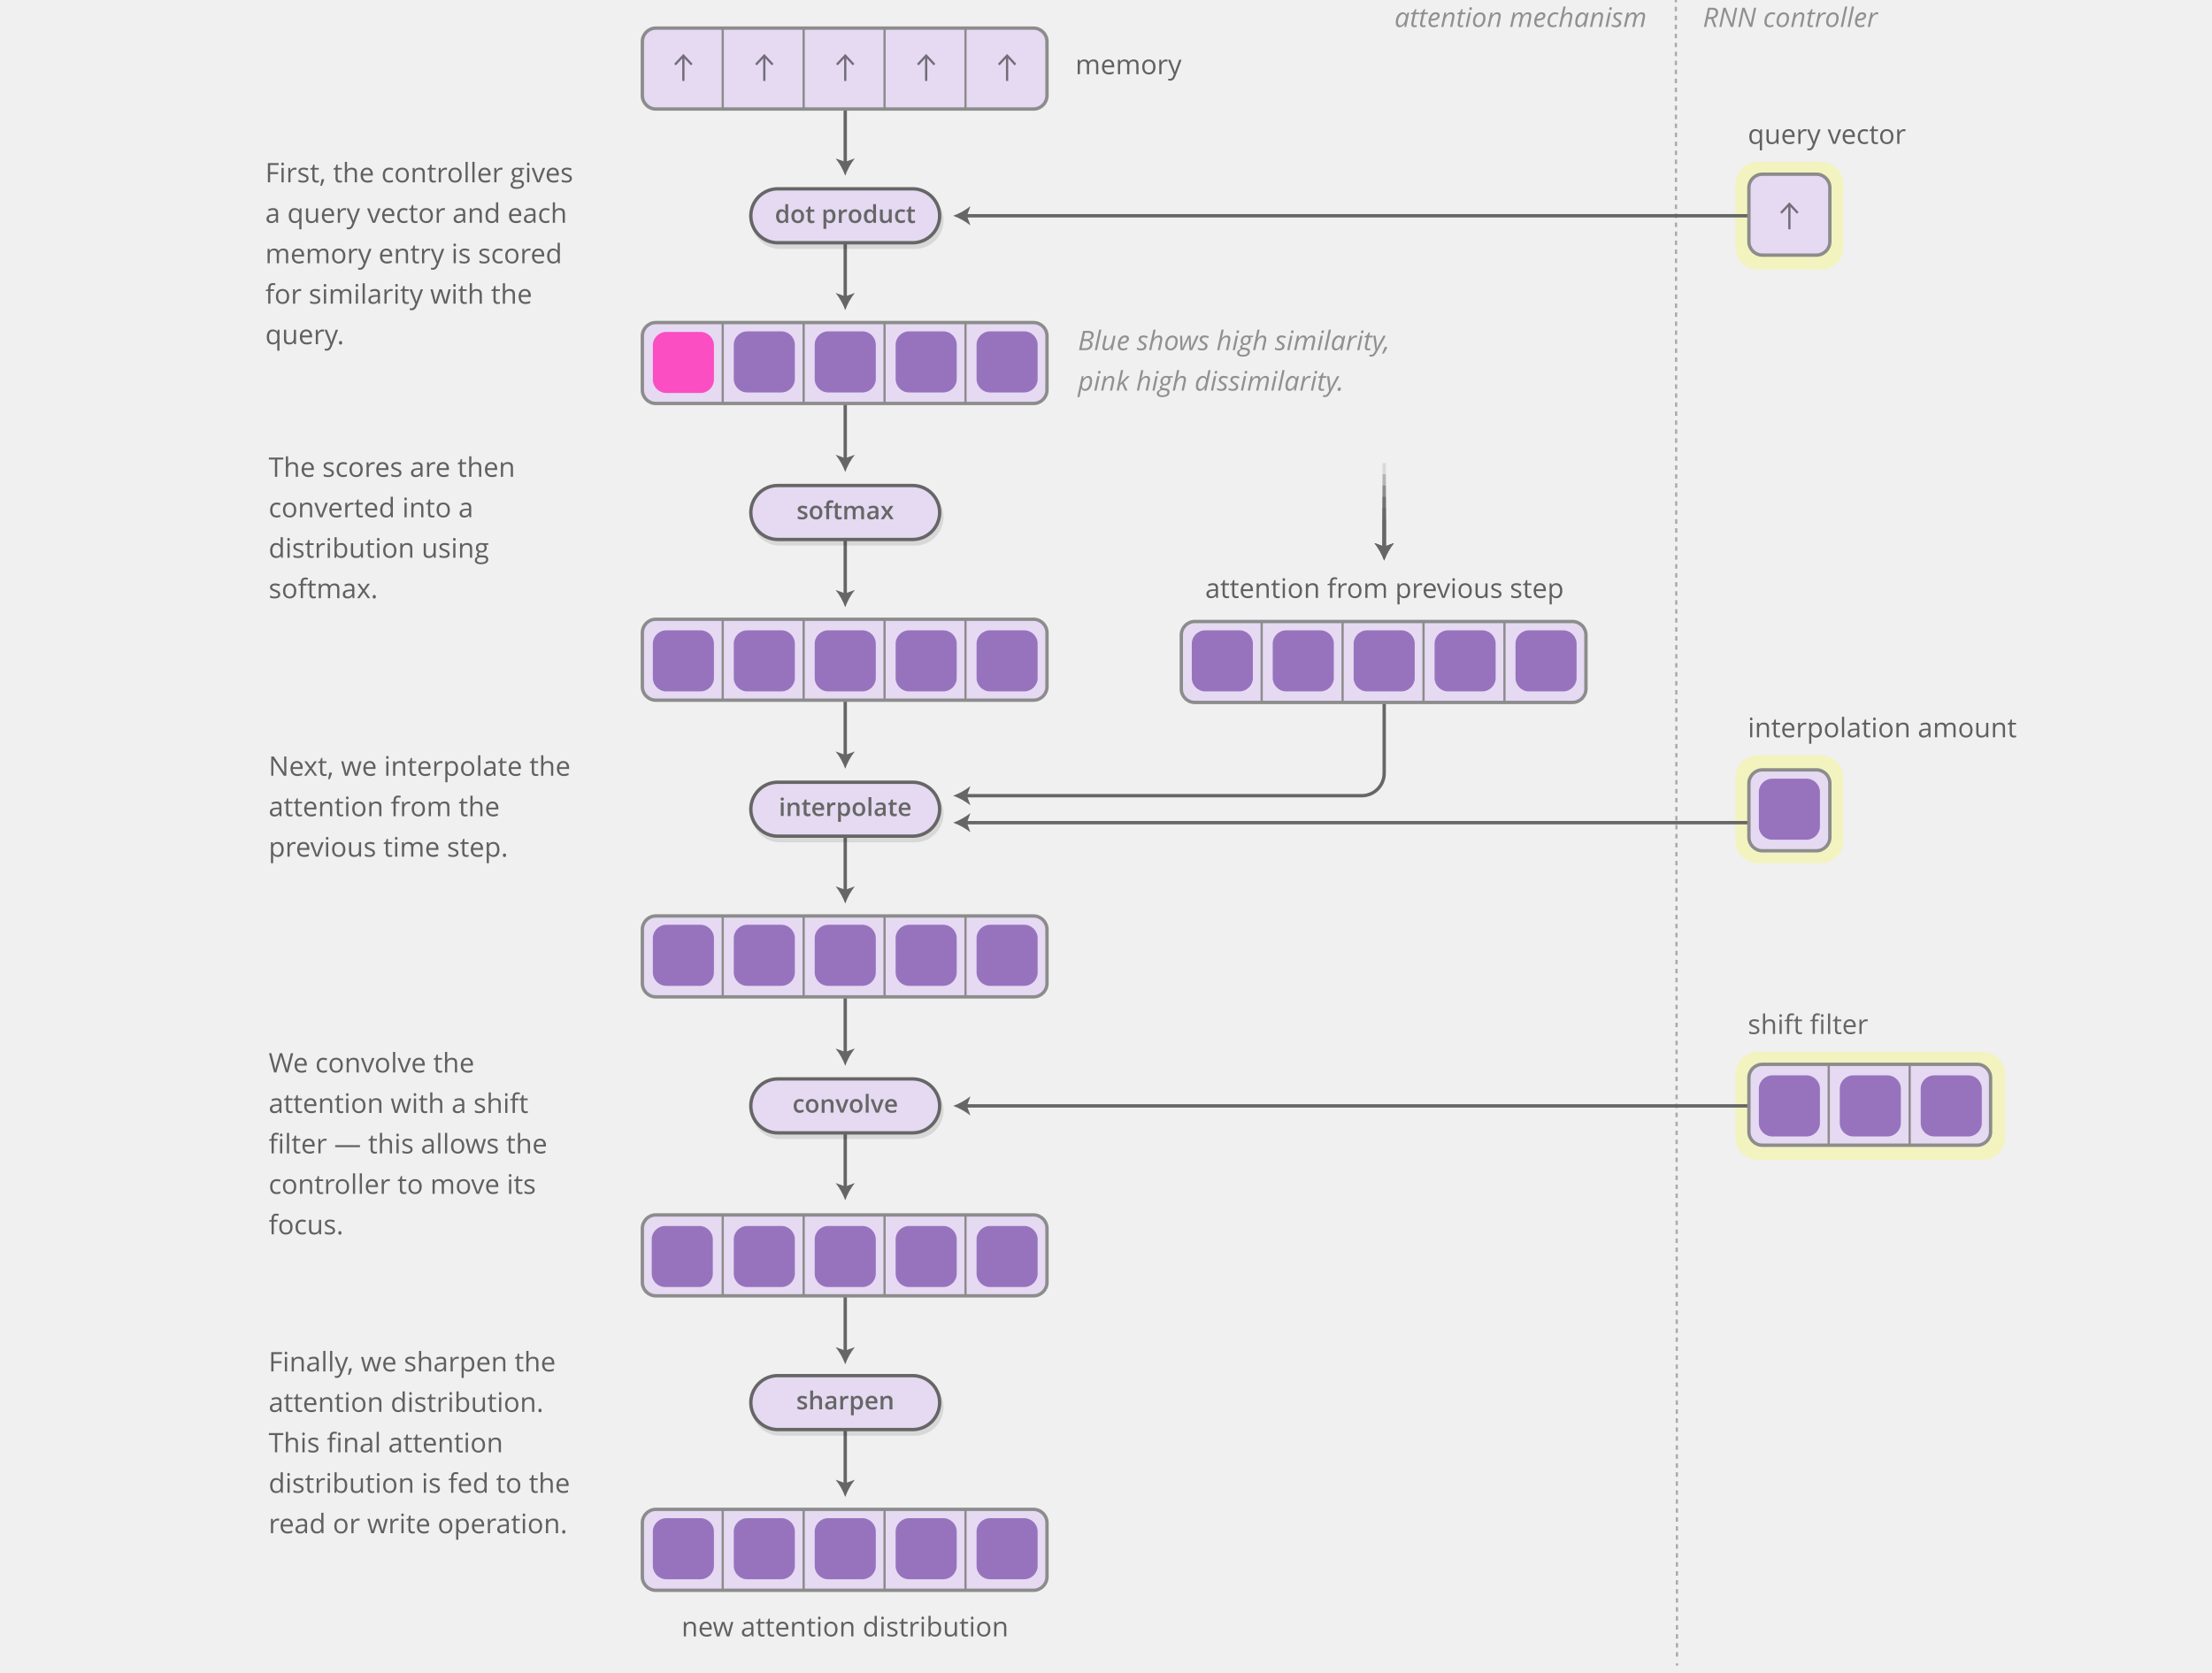
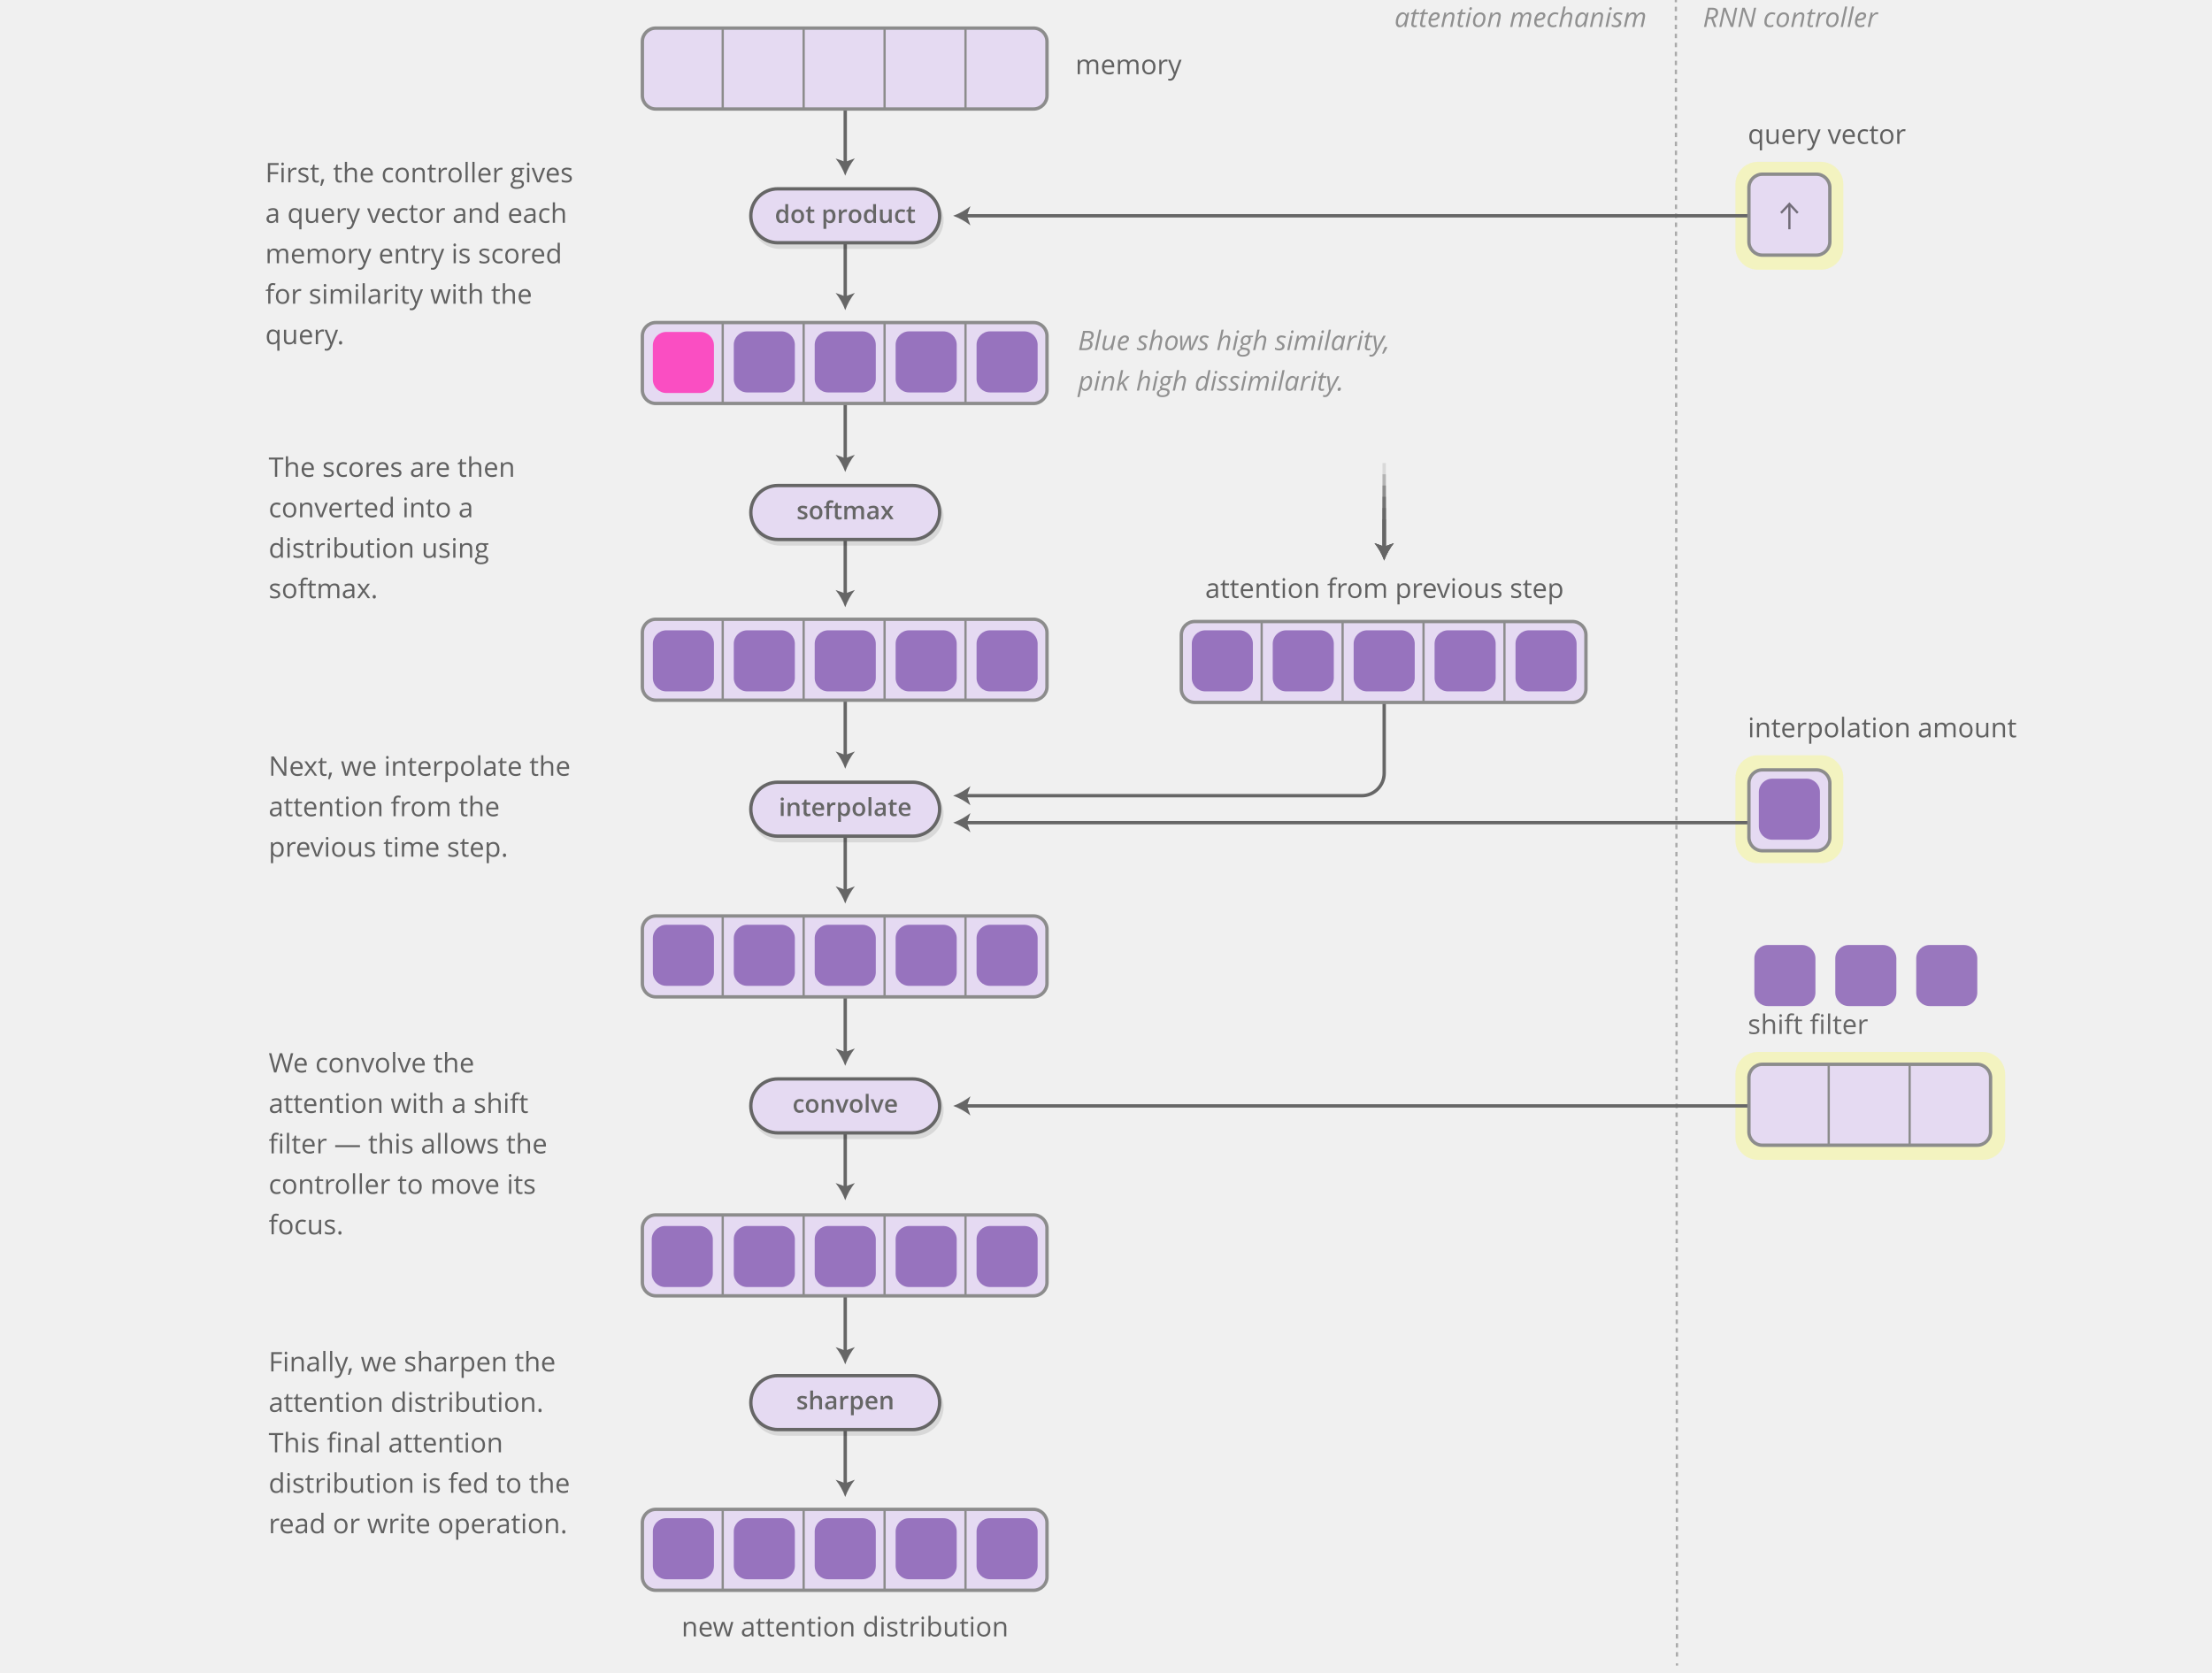
<svg xmlns="http://www.w3.org/2000/svg" xmlns:xlink="http://www.w3.org/1999/xlink" id="background" width="984" height="744" viewBox="0 0 984 744">
  <defs>
    <symbol id="array-5" data-name="array-5" viewBox="0 0 181.5 37.5">
      <rect x="0.75" y="0.75" width="180" height="36" rx="6" ry="6" fill="#e5daf2" stroke="#8c8c8c" stroke-miterlimit="10" stroke-width="1.5" />
      <line x1="36.5" y1="36.75" x2="36.5" y2="0.75" fill="none" stroke="#8c8c8c" stroke-miterlimit="10" />
      <line x1="72.5" y1="36.75" x2="72.5" y2="0.75" fill="none" stroke="#8c8c8c" stroke-miterlimit="10" />
      <line x1="108.5" y1="36.75" x2="108.5" y2="0.75" fill="none" stroke="#8c8c8c" stroke-miterlimit="10" />
      <line x1="144.5" y1="36.75" x2="144.5" y2="0.75" fill="none" stroke="#8c8c8c" stroke-miterlimit="10" />
    </symbol>
    <symbol id="array-1" data-name="array-1" viewBox="0 0 37.5 37.5">
      <rect x="0.75" y="0.75" width="36" height="36" rx="6" ry="6" fill="#e5daf2" stroke="#8c8c8c" stroke-miterlimit="10" stroke-width="1.5" />
    </symbol>
    <symbol id="array-3" data-name="array-3" viewBox="0 0 109 37.5">
      <rect x="0.75" y="0.75" width="107.5" height="36" rx="6" ry="6" fill="#e5daf2" stroke="#8c8c8c" stroke-miterlimit="10" stroke-width="1.5" />
      <line x1="36.25" y1="36.75" x2="36.25" y2="0.75" fill="none" stroke="#8c8c8c" stroke-miterlimit="10" />
      <line x1="72.25" y1="36.75" x2="72.25" y2="0.75" fill="none" stroke="#8c8c8c" stroke-miterlimit="10" />
    </symbol>
    <symbol id="array-negative-value" data-name="array-negative-value" viewBox="0 0 36 36">
      <rect width="36" height="36" fill="#0080f7" opacity="0" />
      <rect x="4.42" y="4.42" width="27.17" height="27.17" rx="6" ry="6" fill="#ff2bb6" opacity="0.8" />
    </symbol>
    <symbol id="array-positive-value" data-name="array-positive-value" viewBox="0 0 36 36">
      <rect width="36" height="36" fill="#0080f7" opacity="0" />
      <rect x="4.42" y="4.42" width="27.17" height="27.17" rx="6" ry="6" fill="#8359b2" opacity="0.8" />
    </symbol>
    <symbol id="array-vector" data-name="array-vector" viewBox="0 0 36 36">
      <rect width="36" height="36" fill="#d8c2f2" opacity="0" />
      <g opacity="0.5">
        <g>
          <line x1="18" y1="24" x2="18" y2="13.08" fill="none" stroke="#000" stroke-miterlimit="10" />
          <polygon points="22.09 16.4 21.36 17.08 18 13.47 14.64 17.08 13.91 16.4 18 12 22.09 16.4" />
        </g>
      </g>
    </symbol>
  </defs>
  <g id="_Group_" data-name="&lt;Group&gt;" opacity="0.2">
    <rect x="772" y="72" width="48" height="48" rx="10" ry="10" opacity="0.04" />
    <rect x="772" y="72" width="48" height="48" rx="10" ry="10" fill="#ff0" />
  </g>
  <g id="_Group_2" data-name="&lt;Group&gt;" opacity="0.2">
    <rect x="772" y="336" width="48" height="48" rx="10" ry="10" opacity="0.04" />
    <rect x="772" y="336" width="48" height="48" rx="10" ry="10" fill="#ff0" />
  </g>
  <g id="_Group_3" data-name="&lt;Group&gt;" opacity="0.2">
    <rect x="772" y="468" width="120" height="48" rx="10" ry="10" opacity="0.04" />
    <rect x="772" y="468" width="120" height="48" rx="10" ry="10" fill="#ff0" />
  </g>
  <g>
    <line x1="745.5" x2="746" y2="741" fill="#fff" />
    <g>
      <line x1="745.5" x2="745.5" y2="1" fill="none" stroke="#aaa" stroke-miterlimit="10" />
      <line x1="745.5" y1="3" x2="746" y2="739" fill="none" stroke="#aaa" stroke-miterlimit="10" stroke-dasharray="2 2" />
      <line x1="746" y1="740" x2="746" y2="741" fill="none" stroke="#aaa" stroke-miterlimit="10" />
    </g>
  </g>
  <g>
    <g opacity="0">
      <g>
        <line x1="615.75" y1="201" x2="615.75" y2="243.92" fill="none" stroke="#666" stroke-miterlimit="10" stroke-width="1.5" />
        <path d="M615.75,249.35a27.2,27.2,0,0,0-4.28-7.69l4.28,1.55,4.28-1.55A27.18,27.18,0,0,0,615.75,249.35Z" fill="#666" />
      </g>
    </g>
    <g opacity="0.17">
      <g>
        <line x1="615.75" y1="206" x2="615.75" y2="243.92" fill="none" stroke="#666" stroke-miterlimit="10" stroke-width="1.5" />
        <path d="M615.75,249.35a27.2,27.2,0,0,0-4.28-7.69l4.28,1.55,4.28-1.55A27.18,27.18,0,0,0,615.75,249.35Z" fill="#666" />
      </g>
    </g>
    <g opacity="0.33">
      <g>
        <line x1="615.75" y1="211" x2="615.75" y2="243.92" fill="none" stroke="#666" stroke-miterlimit="10" stroke-width="1.5" />
        <path d="M615.75,249.35a27.2,27.2,0,0,0-4.28-7.69l4.28,1.55,4.28-1.55A27.18,27.18,0,0,0,615.75,249.35Z" fill="#666" />
      </g>
    </g>
    <g opacity="0.5">
      <g>
        <line x1="615.75" y1="216" x2="615.75" y2="243.92" fill="none" stroke="#666" stroke-miterlimit="10" stroke-width="1.5" />
        <path d="M615.75,249.35a27.2,27.2,0,0,0-4.28-7.69l4.28,1.55,4.28-1.55A27.18,27.18,0,0,0,615.75,249.35Z" fill="#666" />
      </g>
    </g>
    <g opacity="0.67">
      <g>
        <line x1="615.75" y1="221" x2="615.75" y2="243.92" fill="none" stroke="#666" stroke-miterlimit="10" stroke-width="1.5" />
        <path d="M615.75,249.35a27.2,27.2,0,0,0-4.28-7.69l4.28,1.55,4.28-1.55A27.18,27.18,0,0,0,615.75,249.35Z" fill="#666" />
      </g>
    </g>
    <g opacity="0.83">
      <g>
        <line x1="615.75" y1="226" x2="615.75" y2="243.92" fill="none" stroke="#666" stroke-miterlimit="10" stroke-width="1.5" />
        <path d="M615.75,249.35a27.2,27.2,0,0,0-4.28-7.69l4.28,1.55,4.28-1.55A27.18,27.18,0,0,0,615.75,249.35Z" fill="#666" />
      </g>
    </g>
    <g>
      <line x1="615.75" y1="231" x2="615.75" y2="243.92" fill="none" stroke="#666" stroke-miterlimit="10" stroke-width="1.5" />
      <path d="M615.75,249.35a27.2,27.2,0,0,0-4.28-7.69l4.28,1.55,4.28-1.55A27.18,27.18,0,0,0,615.75,249.35Z" fill="#666" />
    </g>
  </g>
  <g>
    <g>
      <line x1="376" y1="48" x2="376" y2="72.75" fill="none" stroke="#666" stroke-miterlimit="10" stroke-width="1.5" />
      <path d="M376,78.18a27.2,27.2,0,0,0-4.28-7.69L376,72l4.28-1.55A27.17,27.17,0,0,0,376,78.18Z" fill="#666" />
    </g>
    <g>
      <line x1="777.5" y1="96" x2="429.43" y2="96" fill="none" stroke="#666" stroke-miterlimit="10" stroke-width="1.5" />
      <path d="M424,96a27.2,27.2,0,0,0,7.69-4.28L430.14,96l1.55,4.28A27.18,27.18,0,0,0,424,96Z" fill="#666" />
    </g>
    <g>
      <line x1="777.5" y1="366" x2="429.43" y2="366" fill="none" stroke="#666" stroke-miterlimit="10" stroke-width="1.5" />
      <path d="M424,366a27.2,27.2,0,0,0,7.69-4.28L430.14,366l1.55,4.28A27.18,27.18,0,0,0,424,366Z" fill="#666" />
    </g>
    <g>
      <line x1="777.5" y1="492" x2="429.43" y2="492" fill="none" stroke="#666" stroke-miterlimit="10" stroke-width="1.5" />
      <path d="M424,492a27.2,27.2,0,0,0,7.69-4.28L430.14,492l1.55,4.28A27.18,27.18,0,0,0,424,492Z" fill="#666" />
    </g>
    <g>
      <line x1="376" y1="107.82" x2="376" y2="132.57" fill="none" stroke="#666" stroke-miterlimit="10" stroke-width="1.5" />
      <path d="M376,138a27.2,27.2,0,0,0-4.28-7.69l4.28,1.55,4.28-1.55A27.18,27.18,0,0,0,376,138Z" fill="#666" />
    </g>
    <g>
      <line x1="376" y1="179.82" x2="376" y2="204.57" fill="none" stroke="#666" stroke-miterlimit="10" stroke-width="1.5" />
      <path d="M376,210a27.2,27.2,0,0,0-4.28-7.69l4.28,1.55,4.28-1.55A27.17,27.17,0,0,0,376,210Z" fill="#666" />
    </g>
    <g>
      <line x1="376" y1="240" x2="376" y2="264.75" fill="none" stroke="#666" stroke-miterlimit="10" stroke-width="1.5" />
      <path d="M376,270.18a27.2,27.2,0,0,0-4.28-7.69L376,264l4.28-1.55A27.18,27.18,0,0,0,376,270.18Z" fill="#666" />
    </g>
    <g>
      <line x1="376" y1="311.82" x2="376" y2="336.57" fill="none" stroke="#666" stroke-miterlimit="10" stroke-width="1.5" />
      <path d="M376,342a27.2,27.2,0,0,0-4.28-7.69l4.28,1.55,4.28-1.55A27.18,27.18,0,0,0,376,342Z" fill="#666" />
    </g>
    <g>
      <line x1="376" y1="371.82" x2="376" y2="396.57" fill="none" stroke="#666" stroke-miterlimit="10" stroke-width="1.5" />
      <path d="M376,402a27.2,27.2,0,0,0-4.28-7.69l4.28,1.55,4.28-1.55A27.18,27.18,0,0,0,376,402Z" fill="#666" />
    </g>
    <g>
      <line x1="376" y1="444" x2="376" y2="468.75" fill="none" stroke="#666" stroke-miterlimit="10" stroke-width="1.5" />
      <path d="M376,474.18a27.2,27.2,0,0,0-4.28-7.69L376,468l4.28-1.55A27.18,27.18,0,0,0,376,474.18Z" fill="#666" />
    </g>
    <g>
      <line x1="376" y1="503.82" x2="376" y2="528.57" fill="none" stroke="#666" stroke-miterlimit="10" stroke-width="1.5" />
      <path d="M376,534a27.2,27.2,0,0,0-4.28-7.69l4.28,1.55,4.28-1.55A27.18,27.18,0,0,0,376,534Z" fill="#666" />
    </g>
    <g>
      <line x1="376" y1="576.82" x2="376" y2="601.57" fill="none" stroke="#666" stroke-miterlimit="10" stroke-width="1.5" />
      <path d="M376,607a27.2,27.2,0,0,0-4.28-7.69l4.28,1.55,4.28-1.55A27.18,27.18,0,0,0,376,607Z" fill="#666" />
    </g>
    <g>
      <line x1="376" y1="635.82" x2="376" y2="660.57" fill="none" stroke="#666" stroke-miterlimit="10" stroke-width="1.5" />
      <path d="M376,666a27.2,27.2,0,0,0-4.28-7.69l4.28,1.55,4.28-1.55A27.18,27.18,0,0,0,376,666Z" fill="#666" />
    </g>
    <g>
      <path d="M615.75,312v32a10,10,0,0,1-10,10H429.43" fill="none" stroke="#666" stroke-miterlimit="10" stroke-width="1.5" />
      <path d="M424,354a27.2,27.2,0,0,0,7.69-4.28L430.14,354l1.55,4.28A27.18,27.18,0,0,0,424,354Z" fill="#666" />
    </g>
  </g>
  <g>
    <g opacity="0.1">
      <rect x="335" y="614" width="84" height="24" rx="12" ry="12" />
      <rect x="335" y="614" width="84" height="24" rx="12" ry="12" fill="none" stroke="#000" stroke-miterlimit="10" stroke-width="1.5" />
    </g>
    <g>
      <rect x="334" y="612" width="84" height="24" rx="12" ry="12" fill="#e5daf2" />
      <rect x="334" y="612" width="84" height="24" rx="12" ry="12" fill="none" stroke="#666" stroke-miterlimit="10" stroke-width="1.5" />
    </g>
  </g>
  <g>
    <g opacity="0.1">
      <rect x="335" y="482" width="84" height="24" rx="12" ry="12" />
      <rect x="335" y="482" width="84" height="24" rx="12" ry="12" fill="none" stroke="#000" stroke-miterlimit="10" stroke-width="1.5" />
    </g>
    <g>
      <rect x="334" y="480" width="84" height="24" rx="12" ry="12" fill="#e5daf2" />
      <rect x="334" y="480" width="84" height="24" rx="12" ry="12" fill="none" stroke="#666" stroke-miterlimit="10" stroke-width="1.5" />
    </g>
  </g>
  <g>
    <g opacity="0.1">
      <rect x="335" y="350" width="84" height="24" rx="12" ry="12" />
      <rect x="335" y="350" width="84" height="24" rx="12" ry="12" fill="none" stroke="#000" stroke-miterlimit="10" stroke-width="1.5" />
    </g>
    <g>
      <rect x="334" y="348" width="84" height="24" rx="12" ry="12" fill="#e5daf2" />
      <rect x="334" y="348" width="84" height="24" rx="12" ry="12" fill="none" stroke="#666" stroke-miterlimit="10" stroke-width="1.5" />
    </g>
  </g>
  <g>
    <g opacity="0.1">
      <rect x="335" y="218" width="84" height="24" rx="12" ry="12" />
      <rect x="335" y="218" width="84" height="24" rx="12" ry="12" fill="none" stroke="#000" stroke-miterlimit="10" stroke-width="1.5" />
    </g>
    <g>
      <rect x="334" y="216" width="84" height="24" rx="12" ry="12" fill="#e5daf2" />
      <rect x="334" y="216" width="84" height="24" rx="12" ry="12" fill="none" stroke="#666" stroke-miterlimit="10" stroke-width="1.5" />
    </g>
  </g>
  <g>
    <g opacity="0.1">
      <rect x="335" y="86" width="84" height="24" rx="12" ry="12" />
      <rect x="335" y="86" width="84" height="24" rx="12" ry="12" fill="none" stroke="#000" stroke-miterlimit="10" stroke-width="1.5" />
    </g>
    <g>
      <rect x="334" y="84" width="84" height="24" rx="12" ry="12" fill="#e5daf2" />
      <rect x="334" y="84" width="84" height="24" rx="12" ry="12" fill="none" stroke="#666" stroke-miterlimit="10" stroke-width="1.5" />
    </g>
  </g>
  <use id="array-5-3" data-name="array-5" width="181.5" height="37.5" transform="translate(285 274.75)" xlink:href="#array-5" />
  <use width="181.5" height="37.5" transform="translate(524.75 275.75)" xlink:href="#array-5" />
  <use width="181.5" height="37.5" transform="translate(285 406.75)" xlink:href="#array-5" />
  <use id="array-5-10" data-name="array-5" width="181.5" height="37.5" transform="translate(285 539.75)" xlink:href="#array-5" />
  <use width="181.5" height="37.5" transform="translate(285 670.75)" xlink:href="#array-5" />
  <use width="37.5" height="37.5" transform="translate(777.25 341.75)" xlink:href="#array-1" />
  <use id="array-3-3" data-name="array-3" width="109" height="37.5" transform="translate(777.25 472.75)" xlink:href="#array-3" />
  <use width="181.5" height="37.5" transform="translate(285 142.75)" xlink:href="#array-5" />
  <g id="dot">
    <use width="36" height="36" transform="translate(286 143.25)" xlink:href="#array-negative-value" />
    <use width="36" height="36" transform="translate(322 143)" xlink:href="#array-positive-value" />
    <use width="36" height="36" transform="translate(358 143)" xlink:href="#array-positive-value" />
    <use width="36" height="36" transform="translate(394 143)" xlink:href="#array-positive-value" />
    <use width="36" height="36" transform="translate(430 143)" xlink:href="#array-positive-value" />
  </g>
  <use id="array-5-17" data-name="array-5" width="181.5" height="37.5" transform="translate(285 11.75)" xlink:href="#array-5" />
  <g id="softmax">
    <use width="36" height="36" transform="translate(286 276)" xlink:href="#array-positive-value" />
    <use width="36" height="36" transform="translate(322 276)" xlink:href="#array-positive-value" />
    <use width="36" height="36" transform="translate(358 276)" xlink:href="#array-positive-value" />
    <use width="36" height="36" transform="translate(394 276)" xlink:href="#array-positive-value" />
    <use id="array-positive-value-19" data-name="array-positive-value" width="36" height="36" transform="translate(430 276)" xlink:href="#array-positive-value" />
  </g>
  <g id="shift">
-     <use width="36" height="36" transform="translate(778 474)" xlink:href="#array-positive-value" />
-     <use width="36" height="36" transform="translate(814 474)" xlink:href="#array-positive-value" />
-     <use width="36" height="36" transform="translate(850 474)" xlink:href="#array-positive-value" />
+     <use width="36" height="36" transform="translate(776 416)" xlink:href="#array-positive-value" />
+     <use width="36" height="36" transform="translate(812 416)" xlink:href="#array-positive-value" />
+     <use width="36" height="36" transform="translate(848 416)" xlink:href="#array-positive-value" />
  </g>
  <use id="interpolate-amount" width="36" height="36" transform="translate(778 342)" xlink:href="#array-positive-value" />
  <g id="previous">
    <use width="36" height="36" transform="translate(525.75 276)" xlink:href="#array-positive-value" />
    <use width="36" height="36" transform="translate(561.75 276)" xlink:href="#array-positive-value" />
    <use width="36" height="36" transform="translate(597.75 276)" xlink:href="#array-positive-value" />
    <use width="36" height="36" transform="translate(633.75 276)" xlink:href="#array-positive-value" />
    <use width="36" height="36" transform="translate(669.75 276)" xlink:href="#array-positive-value" />
  </g>
  <g id="interpolate">
    <use width="36" height="36" transform="translate(286 407)" xlink:href="#array-positive-value" />
    <use width="36" height="36" transform="translate(322 407)" xlink:href="#array-positive-value" />
    <use width="36" height="36" transform="translate(358 407)" xlink:href="#array-positive-value" />
    <use width="36" height="36" transform="translate(394 407)" xlink:href="#array-positive-value" />
    <use width="36" height="36" transform="translate(430 407)" xlink:href="#array-positive-value" />
  </g>
  <g id="convolve">
    <use width="36" height="36" transform="translate(285.5 541)" xlink:href="#array-positive-value" />
    <use width="36" height="36" transform="translate(322 541)" xlink:href="#array-positive-value" />
    <use width="36" height="36" transform="translate(358 541)" xlink:href="#array-positive-value" />
    <use width="36" height="36" transform="translate(394 541)" xlink:href="#array-positive-value" />
    <use width="36" height="36" transform="translate(430 541)" xlink:href="#array-positive-value" />
  </g>
  <g id="new-attention">
    <use width="36" height="36" transform="translate(286 671)" xlink:href="#array-positive-value" />
    <use width="36" height="36" transform="translate(322 671)" xlink:href="#array-positive-value" />
    <use width="36" height="36" transform="translate(358 671)" xlink:href="#array-positive-value" />
    <use width="36" height="36" transform="translate(394 671)" xlink:href="#array-positive-value" />
    <use width="36" height="36" transform="translate(430 671)" xlink:href="#array-positive-value" />
  </g>
  <use width="37.5" height="37.5" transform="translate(777.25 76.75)" xlink:href="#array-1" />
  <g opacity="0.6">
    <text transform="translate(118 81.12)" font-size="12" font-family="Open Sans">First, the controller gives <tspan x="0" y="18">a query vector and each </tspan>
      <tspan x="0" y="36">memory entry is scored </tspan>
      <tspan x="0" y="54">for similarity with the </tspan>
      <tspan x="0" y="72">query.</tspan>
    </text>
  </g>
  <g opacity="0.6">
    <text transform="translate(119.5 212.12)" font-size="12" font-family="Open Sans">The scores are then <tspan x="0" y="18">converted into a </tspan>
      <tspan x="0" y="36">distribution using </tspan>
      <tspan x="0" y="54">softmax.</tspan>
    </text>
  </g>
  <g opacity="0.6">
    <text transform="translate(119.5 345.12)" font-size="12" font-family="Open Sans">Next, we interpolate the <tspan x="0" y="18">attention from the </tspan>
      <tspan x="0" y="36">previous time step. </tspan>
    </text>
  </g>
  <g opacity="0.6">
    <text transform="translate(119.5 477.12)" font-size="12" font-family="Open Sans">We convolve the <tspan x="0" y="18">attention with a shift </tspan>
      <tspan x="0" y="36">filter — this allows the </tspan>
      <tspan x="0" y="54">controller to move its </tspan>
      <tspan x="0" y="72">focus.</tspan>
    </text>
  </g>
  <g opacity="0.6">
    <text transform="translate(119.5 610.12)" font-size="12" font-family="Open Sans">Finally, we sharpen the <tspan x="0" y="18">attention distribution. </tspan>
      <tspan x="0" y="36">This final attention </tspan>
      <tspan x="0" y="54">distribution is fed to the </tspan>
      <tspan x="0" y="72">read or write operation.</tspan>
    </text>
  </g>
  <g>
    <path d="M347.26,355.49a0.7,0.7,0,0,1,.19-0.52,0.72,0.72,0,0,1,.53-0.18,0.71,0.71,0,0,1,.52.18,0.7,0.7,0,0,1,.19.52,0.68,0.68,0,0,1-.19.51,0.7,0.7,0,0,1-.52.19,0.71,0.71,0,0,1-.53-0.19A0.68,0.68,0,0,1,347.26,355.49ZM348.6,363h-1.26v-5.94h1.26V363Z" fill="#666" />
    <path d="M355.63,363h-1.27v-3.65a1.6,1.6,0,0,0-.28-1,1.07,1.07,0,0,0-.88-0.34,1.4,1.4,0,0,0-1.17.47,2.61,2.61,0,0,0-.37,1.58v3H350.4v-5.94h1l0.18,0.78h0.06a1.75,1.75,0,0,1,.76-0.66,2.55,2.55,0,0,1,1.1-.23,1.91,1.91,0,0,1,2.14,2.18V363Z" fill="#666" />
    <path d="M359.6,362.09a3.07,3.07,0,0,0,.92-0.14v1a2.49,2.49,0,0,1-.54.15,3.73,3.73,0,0,1-.68.06,1.63,1.63,0,0,1-1.79-1.89V358h-0.81v-0.56l0.87-.46,0.43-1.26h0.78v1.32h1.69v1h-1.69v3.18a0.89,0.89,0,0,0,.23.67A0.83,0.83,0,0,0,359.6,362.09Z" fill="#666" />
    <path d="M364.3,363.11a2.87,2.87,0,0,1-2.17-.81,3.07,3.07,0,0,1-.78-2.23,3.37,3.37,0,0,1,.73-2.29,2.5,2.5,0,0,1,2-.83,2.45,2.45,0,0,1,1.86.71,2.73,2.73,0,0,1,.68,2v0.68h-4a2,2,0,0,0,.47,1.33,1.62,1.62,0,0,0,1.24.46,4.57,4.57,0,0,0,1-.1,5.06,5.06,0,0,0,1-.33v1a3.92,3.92,0,0,1-.93.31A5.76,5.76,0,0,1,364.3,363.11Zm-0.23-5.2a1.27,1.27,0,0,0-1,.38,1.81,1.81,0,0,0-.43,1.11h2.7a1.64,1.64,0,0,0-.35-1.11A1.21,1.21,0,0,0,364.07,357.91Z" fill="#666" />
    <path d="M371.06,357a3.08,3.08,0,0,1,.63.05l-0.12,1.18a2.39,2.39,0,0,0-.56-0.06,1.61,1.61,0,0,0-1.23.49,1.78,1.78,0,0,0-.47,1.28V363H368v-5.94h1l0.17,1h0.06a2.35,2.35,0,0,1,.77-0.84A1.84,1.84,0,0,1,371.06,357Z" fill="#666" />
    <path d="M375.8,363.11a2.08,2.08,0,0,1-1.75-.81H374q0.08,0.75.08,0.91v2.43h-1.26v-8.58h1q0,0.17.18,0.79h0.06a2,2,0,0,1,1.77-.9,2.06,2.06,0,0,1,1.73.81,4.42,4.42,0,0,1,0,4.53A2.08,2.08,0,0,1,375.8,363.11ZM375.5,358a1.31,1.31,0,0,0-1.1.44,2.29,2.29,0,0,0-.35,1.41V360a2.78,2.78,0,0,0,.34,1.57,1.28,1.28,0,0,0,1.12.49,1.14,1.14,0,0,0,1-.54,2.77,2.77,0,0,0,.35-1.53,2.68,2.68,0,0,0-.35-1.51A1.17,1.17,0,0,0,375.5,358Z" fill="#666" />
    <path d="M384.91,360a3.24,3.24,0,0,1-.75,2.27,2.67,2.67,0,0,1-2.08.82,2.84,2.84,0,0,1-1.47-.38,2.48,2.48,0,0,1-1-1.08,3.68,3.68,0,0,1-.34-1.63,3.22,3.22,0,0,1,.74-2.26,2.69,2.69,0,0,1,2.09-.81,2.62,2.62,0,0,1,2,.83A3.2,3.2,0,0,1,384.91,360Zm-4.32,0q0,2.06,1.52,2.06t1.5-2.06q0-2-1.51-2a1.29,1.29,0,0,0-1.15.53A2.68,2.68,0,0,0,380.59,360Z" fill="#666" />
    <path d="M387.62,363h-1.26v-8.36h1.26V363Z" fill="#666" />
    <path d="M393.14,363l-0.25-.83h0a2.42,2.42,0,0,1-.86.74,2.73,2.73,0,0,1-1.12.2,1.89,1.89,0,0,1-1.37-.47,1.77,1.77,0,0,1-.49-1.34,1.57,1.57,0,0,1,.68-1.39,3.94,3.94,0,0,1,2.08-.51l1,0v-0.32a1.2,1.2,0,0,0-.27-0.85,1.08,1.08,0,0,0-.82-0.28,2.84,2.84,0,0,0-.88.13,6.6,6.6,0,0,0-.81.32l-0.41-.9a4.41,4.41,0,0,1,1.06-.38,4.86,4.86,0,0,1,1.08-.13,2.57,2.57,0,0,1,1.71.49A1.94,1.94,0,0,1,394,359v4h-0.9Zm-1.88-.86a1.56,1.56,0,0,0,1.1-.38,1.39,1.39,0,0,0,.42-1.08v-0.52l-0.76,0a2.62,2.62,0,0,0-1.3.3,0.91,0.91,0,0,0-.41.81,0.79,0.79,0,0,0,.24.61A1,1,0,0,0,391.26,362.14Z" fill="#666" />
    <path d="M398,362.09a3.07,3.07,0,0,0,.92-0.14v1a2.49,2.49,0,0,1-.54.15,3.73,3.73,0,0,1-.68.06,1.63,1.63,0,0,1-1.79-1.89V358h-0.81v-0.56L396,357l0.43-1.26h0.78v1.32h1.69v1h-1.69v3.18a0.89,0.89,0,0,0,.23.67A0.83,0.83,0,0,0,398,362.09Z" fill="#666" />
    <path d="M402.73,363.11a2.87,2.87,0,0,1-2.17-.81,3.07,3.07,0,0,1-.78-2.23,3.37,3.37,0,0,1,.73-2.29,2.5,2.5,0,0,1,2-.83,2.45,2.45,0,0,1,1.86.71,2.73,2.73,0,0,1,.68,2v0.68h-4a2,2,0,0,0,.47,1.33,1.62,1.62,0,0,0,1.24.46,4.57,4.57,0,0,0,1-.1,5.06,5.06,0,0,0,1-.33v1a3.92,3.92,0,0,1-.93.31A5.76,5.76,0,0,1,402.73,363.11Zm-0.23-5.2a1.27,1.27,0,0,0-1,.38,1.81,1.81,0,0,0-.43,1.11h2.7a1.64,1.64,0,0,0-.35-1.11A1.21,1.21,0,0,0,402.5,357.91Z" fill="#666" />
  </g>
  <g>
    <path d="M355.78,495.11a2.6,2.6,0,0,1-2-.79,4,4,0,0,1,0-4.56,2.72,2.72,0,0,1,2.12-.81,4,4,0,0,1,1.69.35l-0.38,1a3.84,3.84,0,0,0-1.32-.31q-1.54,0-1.54,2a2.45,2.45,0,0,0,.38,1.5,1.33,1.33,0,0,0,1.13.5,3.23,3.23,0,0,0,1.6-.42v1.1a2.49,2.49,0,0,1-.72.28A4.31,4.31,0,0,1,355.78,495.11Z" fill="#666" />
    <path d="M364.1,492a3.24,3.24,0,0,1-.75,2.27,2.67,2.67,0,0,1-2.08.82,2.84,2.84,0,0,1-1.47-.38,2.48,2.48,0,0,1-1-1.08,3.68,3.68,0,0,1-.34-1.63,3.22,3.22,0,0,1,.74-2.26,2.69,2.69,0,0,1,2.09-.81,2.62,2.62,0,0,1,2,.83A3.2,3.2,0,0,1,364.1,492Zm-4.32,0q0,2.06,1.52,2.06t1.5-2.06q0-2-1.51-2a1.29,1.29,0,0,0-1.15.53A2.68,2.68,0,0,0,359.77,492Z" fill="#666" />
    <path d="M370.77,495H369.5v-3.65a1.6,1.6,0,0,0-.28-1,1.07,1.07,0,0,0-.88-0.34,1.4,1.4,0,0,0-1.17.47,2.61,2.61,0,0,0-.37,1.58v3h-1.26v-5.94h1l0.18,0.78h0.06a1.75,1.75,0,0,1,.76-0.66,2.55,2.55,0,0,1,1.1-.23,1.91,1.91,0,0,1,2.14,2.18V495Z" fill="#666" />
    <path d="M373.88,495l-2.26-5.94H373l1.21,3.45a6.85,6.85,0,0,1,.38,1.41h0a9.45,9.45,0,0,1,.38-1.41l1.21-3.45h1.34L375.25,495h-1.36Z" fill="#666" />
    <path d="M383.68,492a3.24,3.24,0,0,1-.75,2.27,2.67,2.67,0,0,1-2.08.82,2.84,2.84,0,0,1-1.47-.38,2.48,2.48,0,0,1-1-1.08,3.68,3.68,0,0,1-.34-1.63,3.22,3.22,0,0,1,.74-2.26,2.69,2.69,0,0,1,2.09-.81,2.62,2.62,0,0,1,2,.83A3.2,3.2,0,0,1,383.68,492Zm-4.32,0q0,2.06,1.52,2.06t1.5-2.06q0-2-1.51-2a1.29,1.29,0,0,0-1.15.53A2.68,2.68,0,0,0,379.36,492Z" fill="#666" />
    <path d="M386.4,495h-1.26v-8.36h1.26V495Z" fill="#666" />
    <path d="M389.55,495l-2.26-5.94h1.33l1.21,3.45a6.85,6.85,0,0,1,.38,1.41h0a9.45,9.45,0,0,1,.38-1.41l1.21-3.45h1.34L390.92,495h-1.36Z" fill="#666" />
    <path d="M396.68,495.11a2.87,2.87,0,0,1-2.17-.81,3.07,3.07,0,0,1-.78-2.23,3.37,3.37,0,0,1,.73-2.29,2.5,2.5,0,0,1,2-.83,2.45,2.45,0,0,1,1.86.71,2.73,2.73,0,0,1,.68,2v0.68h-4a2,2,0,0,0,.47,1.33,1.62,1.62,0,0,0,1.24.46,4.57,4.57,0,0,0,1-.1,5.06,5.06,0,0,0,1-.33v1a3.92,3.92,0,0,1-.93.31A5.76,5.76,0,0,1,396.68,495.11Zm-0.23-5.2a1.27,1.27,0,0,0-1,.38,1.81,1.81,0,0,0-.43,1.11h2.7a1.64,1.64,0,0,0-.35-1.11A1.21,1.21,0,0,0,396.45,489.91Z" fill="#666" />
  </g>
  <g>
    <path d="M359.08,625.31a1.55,1.55,0,0,1-.63,1.33,3,3,0,0,1-1.82.46,4.29,4.29,0,0,1-1.91-.36v-1.09a4.68,4.68,0,0,0,1.95.48q1.17,0,1.17-.7a0.56,0.56,0,0,0-.13-0.38,1.53,1.53,0,0,0-.42-0.31,7.3,7.3,0,0,0-.82-0.37,3.81,3.81,0,0,1-1.39-.79,1.47,1.47,0,0,1-.36-1,1.35,1.35,0,0,1,.62-1.18A2.92,2.92,0,0,1,357,621a4.74,4.74,0,0,1,2,.42l-0.41,1a4.4,4.4,0,0,0-1.62-.4q-1,0-1,.57a0.57,0.57,0,0,0,.26.47,5.72,5.72,0,0,0,1.14.53,5.19,5.19,0,0,1,1.07.52,1.56,1.56,0,0,1,.49.54A1.58,1.58,0,0,1,359.08,625.31Z" fill="#666" />
    <path d="M365.67,627H364.4v-3.65a1.6,1.6,0,0,0-.28-1,1.07,1.07,0,0,0-.88-0.34,1.39,1.39,0,0,0-1.17.48,2.62,2.62,0,0,0-.37,1.59V627h-1.26v-8.36h1.26v2.12a9.9,9.9,0,0,1-.06,1.09h0.08a1.76,1.76,0,0,1,.72-0.67,2.31,2.31,0,0,1,1.07-.24,1.92,1.92,0,0,1,2.16,2.18V627Z" fill="#666" />
    <path d="M371.14,627l-0.25-.83h0a2.43,2.43,0,0,1-.86.74,2.73,2.73,0,0,1-1.12.2,1.89,1.89,0,0,1-1.37-.47,1.77,1.77,0,0,1-.49-1.34,1.57,1.57,0,0,1,.68-1.39,3.93,3.93,0,0,1,2.08-.51l1,0v-0.32a1.2,1.2,0,0,0-.27-0.85,1.08,1.08,0,0,0-.82-0.28,2.86,2.86,0,0,0-.88.13,6.61,6.61,0,0,0-.81.32l-0.41-.9a4.37,4.37,0,0,1,1.06-.38,4.86,4.86,0,0,1,1.08-.13,2.57,2.57,0,0,1,1.71.49A1.94,1.94,0,0,1,372,623v4h-0.9Zm-1.88-.86a1.56,1.56,0,0,0,1.1-.38,1.39,1.39,0,0,0,.42-1.08v-0.52l-0.76,0a2.62,2.62,0,0,0-1.3.3,0.91,0.91,0,0,0-.41.81,0.79,0.79,0,0,0,.24.61A1,1,0,0,0,369.26,626.14Z" fill="#666" />
    <path d="M376.82,621a3,3,0,0,1,.63.05l-0.12,1.18a2.39,2.39,0,0,0-.56-0.06,1.61,1.61,0,0,0-1.23.49,1.79,1.79,0,0,0-.47,1.28V627H373.8v-5.94h1l0.17,1H375a2.35,2.35,0,0,1,.77-0.84A1.83,1.83,0,0,1,376.82,621Z" fill="#666" />
    <path d="M381.56,627.11a2.08,2.08,0,0,1-1.75-.81h-0.08q0.08,0.75.08,0.91v2.43h-1.26v-8.58h1q0,0.17.18,0.79h0.06a2,2,0,0,1,1.77-.9,2.06,2.06,0,0,1,1.73.81,4.42,4.42,0,0,1,0,4.53A2.08,2.08,0,0,1,381.56,627.11ZM381.25,622a1.31,1.31,0,0,0-1.1.44,2.29,2.29,0,0,0-.35,1.41V624a2.78,2.78,0,0,0,.34,1.57,1.28,1.28,0,0,0,1.12.49,1.14,1.14,0,0,0,1-.54,2.77,2.77,0,0,0,.35-1.53,2.68,2.68,0,0,0-.35-1.51A1.17,1.17,0,0,0,381.25,622Z" fill="#666" />
    <path d="M388,627.11a2.87,2.87,0,0,1-2.17-.81,3.07,3.07,0,0,1-.78-2.23,3.37,3.37,0,0,1,.73-2.29,2.5,2.5,0,0,1,2-.83,2.45,2.45,0,0,1,1.86.71,2.73,2.73,0,0,1,.68,2v0.68h-4a2,2,0,0,0,.47,1.33,1.63,1.63,0,0,0,1.24.46,4.57,4.57,0,0,0,1-.1,5.13,5.13,0,0,0,1-.33v1a3.88,3.88,0,0,1-.93.31A5.71,5.71,0,0,1,388,627.11Zm-0.23-5.2a1.27,1.27,0,0,0-1,.38,1.81,1.81,0,0,0-.43,1.11h2.7a1.64,1.64,0,0,0-.35-1.11A1.21,1.21,0,0,0,387.76,621.91Z" fill="#666" />
    <path d="M397,627H395.7v-3.65a1.6,1.6,0,0,0-.28-1,1.07,1.07,0,0,0-.88-0.34,1.4,1.4,0,0,0-1.17.47A2.61,2.61,0,0,0,393,624v3h-1.26v-5.94h1l0.18,0.78H393a1.76,1.76,0,0,1,.76-0.66,2.56,2.56,0,0,1,1.1-.23,1.91,1.91,0,0,1,2.14,2.18V627Z" fill="#666" />
  </g>
  <g>
    <path d="M359.22,229.31a1.55,1.55,0,0,1-.63,1.33,3,3,0,0,1-1.82.46,4.29,4.29,0,0,1-1.91-.36v-1.09a4.68,4.68,0,0,0,1.95.48q1.17,0,1.17-.7a0.56,0.56,0,0,0-.13-0.38,1.53,1.53,0,0,0-.42-0.31,7.3,7.3,0,0,0-.82-0.37,3.81,3.81,0,0,1-1.39-.79,1.47,1.47,0,0,1-.36-1,1.35,1.35,0,0,1,.62-1.18,2.92,2.92,0,0,1,1.67-.42,4.74,4.74,0,0,1,2,.42l-0.41,1a4.4,4.4,0,0,0-1.62-.4q-1,0-1,.57a0.57,0.57,0,0,0,.26.47,5.72,5.72,0,0,0,1.14.53,5.19,5.19,0,0,1,1.07.52,1.56,1.56,0,0,1,.49.54A1.58,1.58,0,0,1,359.22,229.31Z" fill="#666" />
    <path d="M365.85,228a3.24,3.24,0,0,1-.75,2.27,2.67,2.67,0,0,1-2.08.82,2.85,2.85,0,0,1-1.47-.38,2.48,2.48,0,0,1-1-1.08,3.68,3.68,0,0,1-.34-1.63,3.22,3.22,0,0,1,.74-2.26,2.69,2.69,0,0,1,2.09-.81,2.62,2.62,0,0,1,2,.83A3.2,3.2,0,0,1,365.85,228Zm-4.32,0q0,2.06,1.52,2.06t1.5-2.06q0-2-1.51-2a1.29,1.29,0,0,0-1.15.53A2.68,2.68,0,0,0,361.53,228Z" fill="#666" />
    <path d="M370.29,226h-1.45v5h-1.27v-5h-1v-0.59l1-.39v-0.39a2.16,2.16,0,0,1,.49-1.56,2,2,0,0,1,1.51-.51,4,4,0,0,1,1.31.22l-0.33,1a2.92,2.92,0,0,0-.89-0.15,0.73,0.73,0,0,0-.63.27,1.34,1.34,0,0,0-.2.8v0.39h1.45v1Z" fill="#666" />
    <path d="M373.51,230.09a3.07,3.07,0,0,0,.92-0.15v1a2.55,2.55,0,0,1-.54.15,3.73,3.73,0,0,1-.68.06,1.63,1.63,0,0,1-1.79-1.89V226H370.6v-0.56l0.87-.46,0.43-1.26h0.78v1.32h1.69v1h-1.69v3.18a0.89,0.89,0,0,0,.23.67A0.83,0.83,0,0,0,373.51,230.09Z" fill="#666" />
    <path d="M380.62,231h-1.27v-3.66a1.66,1.66,0,0,0-.26-1,1,1,0,0,0-.81-0.34,1.23,1.23,0,0,0-1.07.48,2.78,2.78,0,0,0-.34,1.58v3h-1.26v-5.94h1l0.18,0.78h0.06a1.64,1.64,0,0,1,.72-0.66,2.31,2.31,0,0,1,1-.23,1.81,1.81,0,0,1,1.82.93h0.09a1.81,1.81,0,0,1,.74-0.69,2.36,2.36,0,0,1,1.1-.25,2,2,0,0,1,1.55.54,2.38,2.38,0,0,1,.49,1.64V231h-1.26v-3.66a1.65,1.65,0,0,0-.26-1A1,1,0,0,0,382,226a1.25,1.25,0,0,0-1.08.46,2.37,2.37,0,0,0-.34,1.41V231Z" fill="#666" />
    <path d="M389.85,231l-0.25-.83h0a2.43,2.43,0,0,1-.86.74,2.73,2.73,0,0,1-1.12.2,1.89,1.89,0,0,1-1.37-.47,1.77,1.77,0,0,1-.49-1.34,1.57,1.57,0,0,1,.68-1.39,3.93,3.93,0,0,1,2.08-.51l1,0v-0.32a1.2,1.2,0,0,0-.27-0.85,1.08,1.08,0,0,0-.82-0.28,2.86,2.86,0,0,0-.88.13,6.61,6.61,0,0,0-.81.32l-0.41-.9a4.37,4.37,0,0,1,1.06-.38,4.86,4.86,0,0,1,1.08-.13,2.57,2.57,0,0,1,1.71.49,1.94,1.94,0,0,1,.58,1.55v4h-0.9Zm-1.88-.86a1.56,1.56,0,0,0,1.1-.38,1.39,1.39,0,0,0,.42-1.08v-0.52l-0.76,0a2.62,2.62,0,0,0-1.3.3,0.91,0.91,0,0,0-.41.81,0.79,0.79,0,0,0,.24.61A1,1,0,0,0,388,230.14Z" fill="#666" />
    <path d="M393.84,228l-2-2.91h1.44l1.35,2.08,1.36-2.08h1.43l-2,2.91,2.1,3H396.1l-1.47-2.22L393.18,231h-1.43Z" fill="#666" />
  </g>
  <g>
    <path d="M347.57,99.27a2.07,2.07,0,0,1-1.73-.81,4.42,4.42,0,0,1,0-4.54,2.09,2.09,0,0,1,1.75-.81,2,2,0,0,1,1.78.86h0.06a7.54,7.54,0,0,1-.09-1V90.81h1.27v8.36h-1l-0.22-.78h-0.06A2,2,0,0,1,347.57,99.27Zm0.34-1a1.37,1.37,0,0,0,1.13-.44,2.31,2.31,0,0,0,.37-1.42V96.22a2.66,2.66,0,0,0-.37-1.6,1.36,1.36,0,0,0-1.14-.47,1.16,1.16,0,0,0-1,.54,2.77,2.77,0,0,0-.36,1.54,2.69,2.69,0,0,0,.35,1.51A1.18,1.18,0,0,0,347.91,98.25Z" fill="#666" />
    <path d="M357.69,96.19a3.24,3.24,0,0,1-.75,2.27,2.67,2.67,0,0,1-2.08.82,2.85,2.85,0,0,1-1.47-.38,2.48,2.48,0,0,1-1-1.08,3.68,3.68,0,0,1-.34-1.63,3.22,3.22,0,0,1,.74-2.26,2.69,2.69,0,0,1,2.09-.81,2.62,2.62,0,0,1,2,.83A3.2,3.2,0,0,1,357.69,96.19Zm-4.32,0q0,2.06,1.52,2.06t1.5-2.06q0-2-1.51-2a1.29,1.29,0,0,0-1.15.53A2.68,2.68,0,0,0,353.36,96.19Z" fill="#666" />
    <path d="M361.35,98.25a3.07,3.07,0,0,0,.92-0.15v1a2.55,2.55,0,0,1-.54.15,3.73,3.73,0,0,1-.68.06,1.63,1.63,0,0,1-1.79-1.89v-3.2h-0.81V93.62l0.87-.46,0.43-1.26h0.78v1.32h1.69v1h-1.69v3.18a0.89,0.89,0,0,0,.23.67A0.83,0.83,0,0,0,361.35,98.25Z" fill="#666" />
    <path d="M369.33,99.27a2.08,2.08,0,0,1-1.75-.81h-0.08q0.08,0.75.08,0.91v2.43h-1.26V93.23h1q0,0.17.18,0.79h0.06a2,2,0,0,1,1.77-.9,2.06,2.06,0,0,1,1.73.81,4.42,4.42,0,0,1,0,4.53A2.08,2.08,0,0,1,369.33,99.27ZM369,94.15a1.31,1.31,0,0,0-1.1.44,2.29,2.29,0,0,0-.35,1.41v0.19a2.78,2.78,0,0,0,.34,1.57,1.28,1.28,0,0,0,1.12.49,1.14,1.14,0,0,0,1-.54,2.77,2.77,0,0,0,.35-1.53,2.68,2.68,0,0,0-.35-1.51A1.17,1.17,0,0,0,369,94.15Z" fill="#666" />
    <path d="M376.19,93.12a3,3,0,0,1,.63.05l-0.12,1.18a2.39,2.39,0,0,0-.56-0.06,1.61,1.61,0,0,0-1.23.49,1.79,1.79,0,0,0-.47,1.28v3.1h-1.26V93.23h1l0.17,1h0.06a2.35,2.35,0,0,1,.77-0.84A1.83,1.83,0,0,1,376.19,93.12Z" fill="#666" />
    <path d="M383.18,96.19a3.24,3.24,0,0,1-.75,2.27,2.67,2.67,0,0,1-2.08.82,2.85,2.85,0,0,1-1.47-.38,2.48,2.48,0,0,1-1-1.08,3.68,3.68,0,0,1-.34-1.63,3.22,3.22,0,0,1,.74-2.26,2.69,2.69,0,0,1,2.09-.81,2.62,2.62,0,0,1,2,.83A3.2,3.2,0,0,1,383.18,96.19Zm-4.32,0q0,2.06,1.52,2.06t1.5-2.06q0-2-1.51-2a1.29,1.29,0,0,0-1.15.53A2.68,2.68,0,0,0,378.86,96.19Z" fill="#666" />
    <path d="M386.64,99.27a2.07,2.07,0,0,1-1.73-.81,4.42,4.42,0,0,1,0-4.54,2.09,2.09,0,0,1,1.75-.81,2,2,0,0,1,1.78.86h0.06a7.54,7.54,0,0,1-.09-1V90.81h1.27v8.36h-1l-0.22-.78h-0.06A2,2,0,0,1,386.64,99.27Zm0.34-1a1.37,1.37,0,0,0,1.13-.44,2.31,2.31,0,0,0,.37-1.42V96.22a2.66,2.66,0,0,0-.37-1.6,1.36,1.36,0,0,0-1.14-.47,1.16,1.16,0,0,0-1,.54,2.77,2.77,0,0,0-.36,1.54,2.69,2.69,0,0,0,.35,1.51A1.18,1.18,0,0,0,387,98.25Z" fill="#666" />
    <path d="M395.68,99.17l-0.18-.78h-0.06a1.79,1.79,0,0,1-.75.65,2.5,2.5,0,0,1-1.11.24,2.18,2.18,0,0,1-1.61-.54,2.23,2.23,0,0,1-.53-1.63V93.23h1.27v3.66a1.59,1.59,0,0,0,.28,1,1.07,1.07,0,0,0,.88.34,1.39,1.39,0,0,0,1.17-.48,2.62,2.62,0,0,0,.37-1.59v-3h1.27v5.94h-1Z" fill="#666" />
    <path d="M400.87,99.27a2.6,2.6,0,0,1-2-.79,4,4,0,0,1,0-4.56,2.72,2.72,0,0,1,2.12-.81,4,4,0,0,1,1.69.35l-0.38,1a3.83,3.83,0,0,0-1.32-.31q-1.54,0-1.54,2a2.45,2.45,0,0,0,.38,1.5,1.33,1.33,0,0,0,1.13.5,3.23,3.23,0,0,0,1.6-.42v1.1a2.49,2.49,0,0,1-.72.28A4.34,4.34,0,0,1,400.87,99.27Z" fill="#666" />
    <path d="M406.13,98.25a3.07,3.07,0,0,0,.92-0.15v1a2.55,2.55,0,0,1-.54.15,3.73,3.73,0,0,1-.68.06A1.63,1.63,0,0,1,404,97.38v-3.2h-0.81V93.62l0.87-.46,0.43-1.26h0.78v1.32H407v1H405.3v3.18a0.89,0.89,0,0,0,.23.67A0.83,0.83,0,0,0,406.13,98.25Z" fill="#666" />
  </g>
  <use id="query" width="36" height="36" transform="translate(778 78)" xlink:href="#array-vector" />
-   <g id="memory">
-     <use width="36" height="36" transform="translate(286 12)" xlink:href="#array-vector" />
-     <use width="36" height="36" transform="translate(322 12)" xlink:href="#array-vector" />
-     <use width="36" height="36" transform="translate(358 12)" xlink:href="#array-vector" />
-     <use width="36" height="36" transform="translate(394 12)" xlink:href="#array-vector" />
-     <use width="36" height="36" transform="translate(430 12)" xlink:href="#array-vector" />
-   </g>
  <g opacity="0.6">
    <text transform="translate(478.38 33)" font-size="12" font-family="Open Sans">memory</text>
  </g>
  <g opacity="0.4">
    <text transform="translate(479.5 155.77)" font-size="12" font-family="Open Sans" font-style="italic">Blue shows high similarity, <tspan x="0" y="18">pink high dissimilarity.</tspan>
    </text>
  </g>
  <g opacity="0.6">
    <text transform="translate(777.5 328)" font-size="12" font-family="Open Sans">interpolation amount</text>
  </g>
  <text transform="translate(777.5 460)" font-size="12" fill="#666" font-family="Open Sans">shift filter</text>
  <g opacity="0.4">
    <text transform="translate(757.5 12)" font-size="12" font-family="Open Sans" font-style="italic">RNN controller</text>
  </g>
  <g opacity="0.4">
    <text transform="translate(620.32 12)" font-size="12" font-family="Open Sans" font-style="italic">attention mechanism</text>
  </g>
  <g opacity="0.6">
    <text transform="translate(777.5 64)" font-size="12" font-family="Open Sans">query vector</text>
  </g>
  <g opacity="0.6">
    <text transform="translate(536.11 266)" font-size="12" font-family="Open Sans">attention from previous step</text>
  </g>
  <g opacity="0.6">
    <text transform="translate(303.16 728)" font-size="12" font-family="Open Sans">new attention distribution</text>
  </g>
  <circle id="query-hover" cx="845.37" cy="95.44" r="87.04" fill="#fff" fill-opacity="0" />
  <circle id="interpolate-hover" cx="795.37" cy="357.04" r="41.37" fill="#fff" fill-opacity="0" />
-   <rect id="shift-hover" x="748" y="450" width="168" height="84" fill-opacity="0" opacity="0.6" />
+   <rect id="shift-hover" x="746" y="392" width="168" height="84" fill-opacity="0" opacity="0.6" />
</svg>
